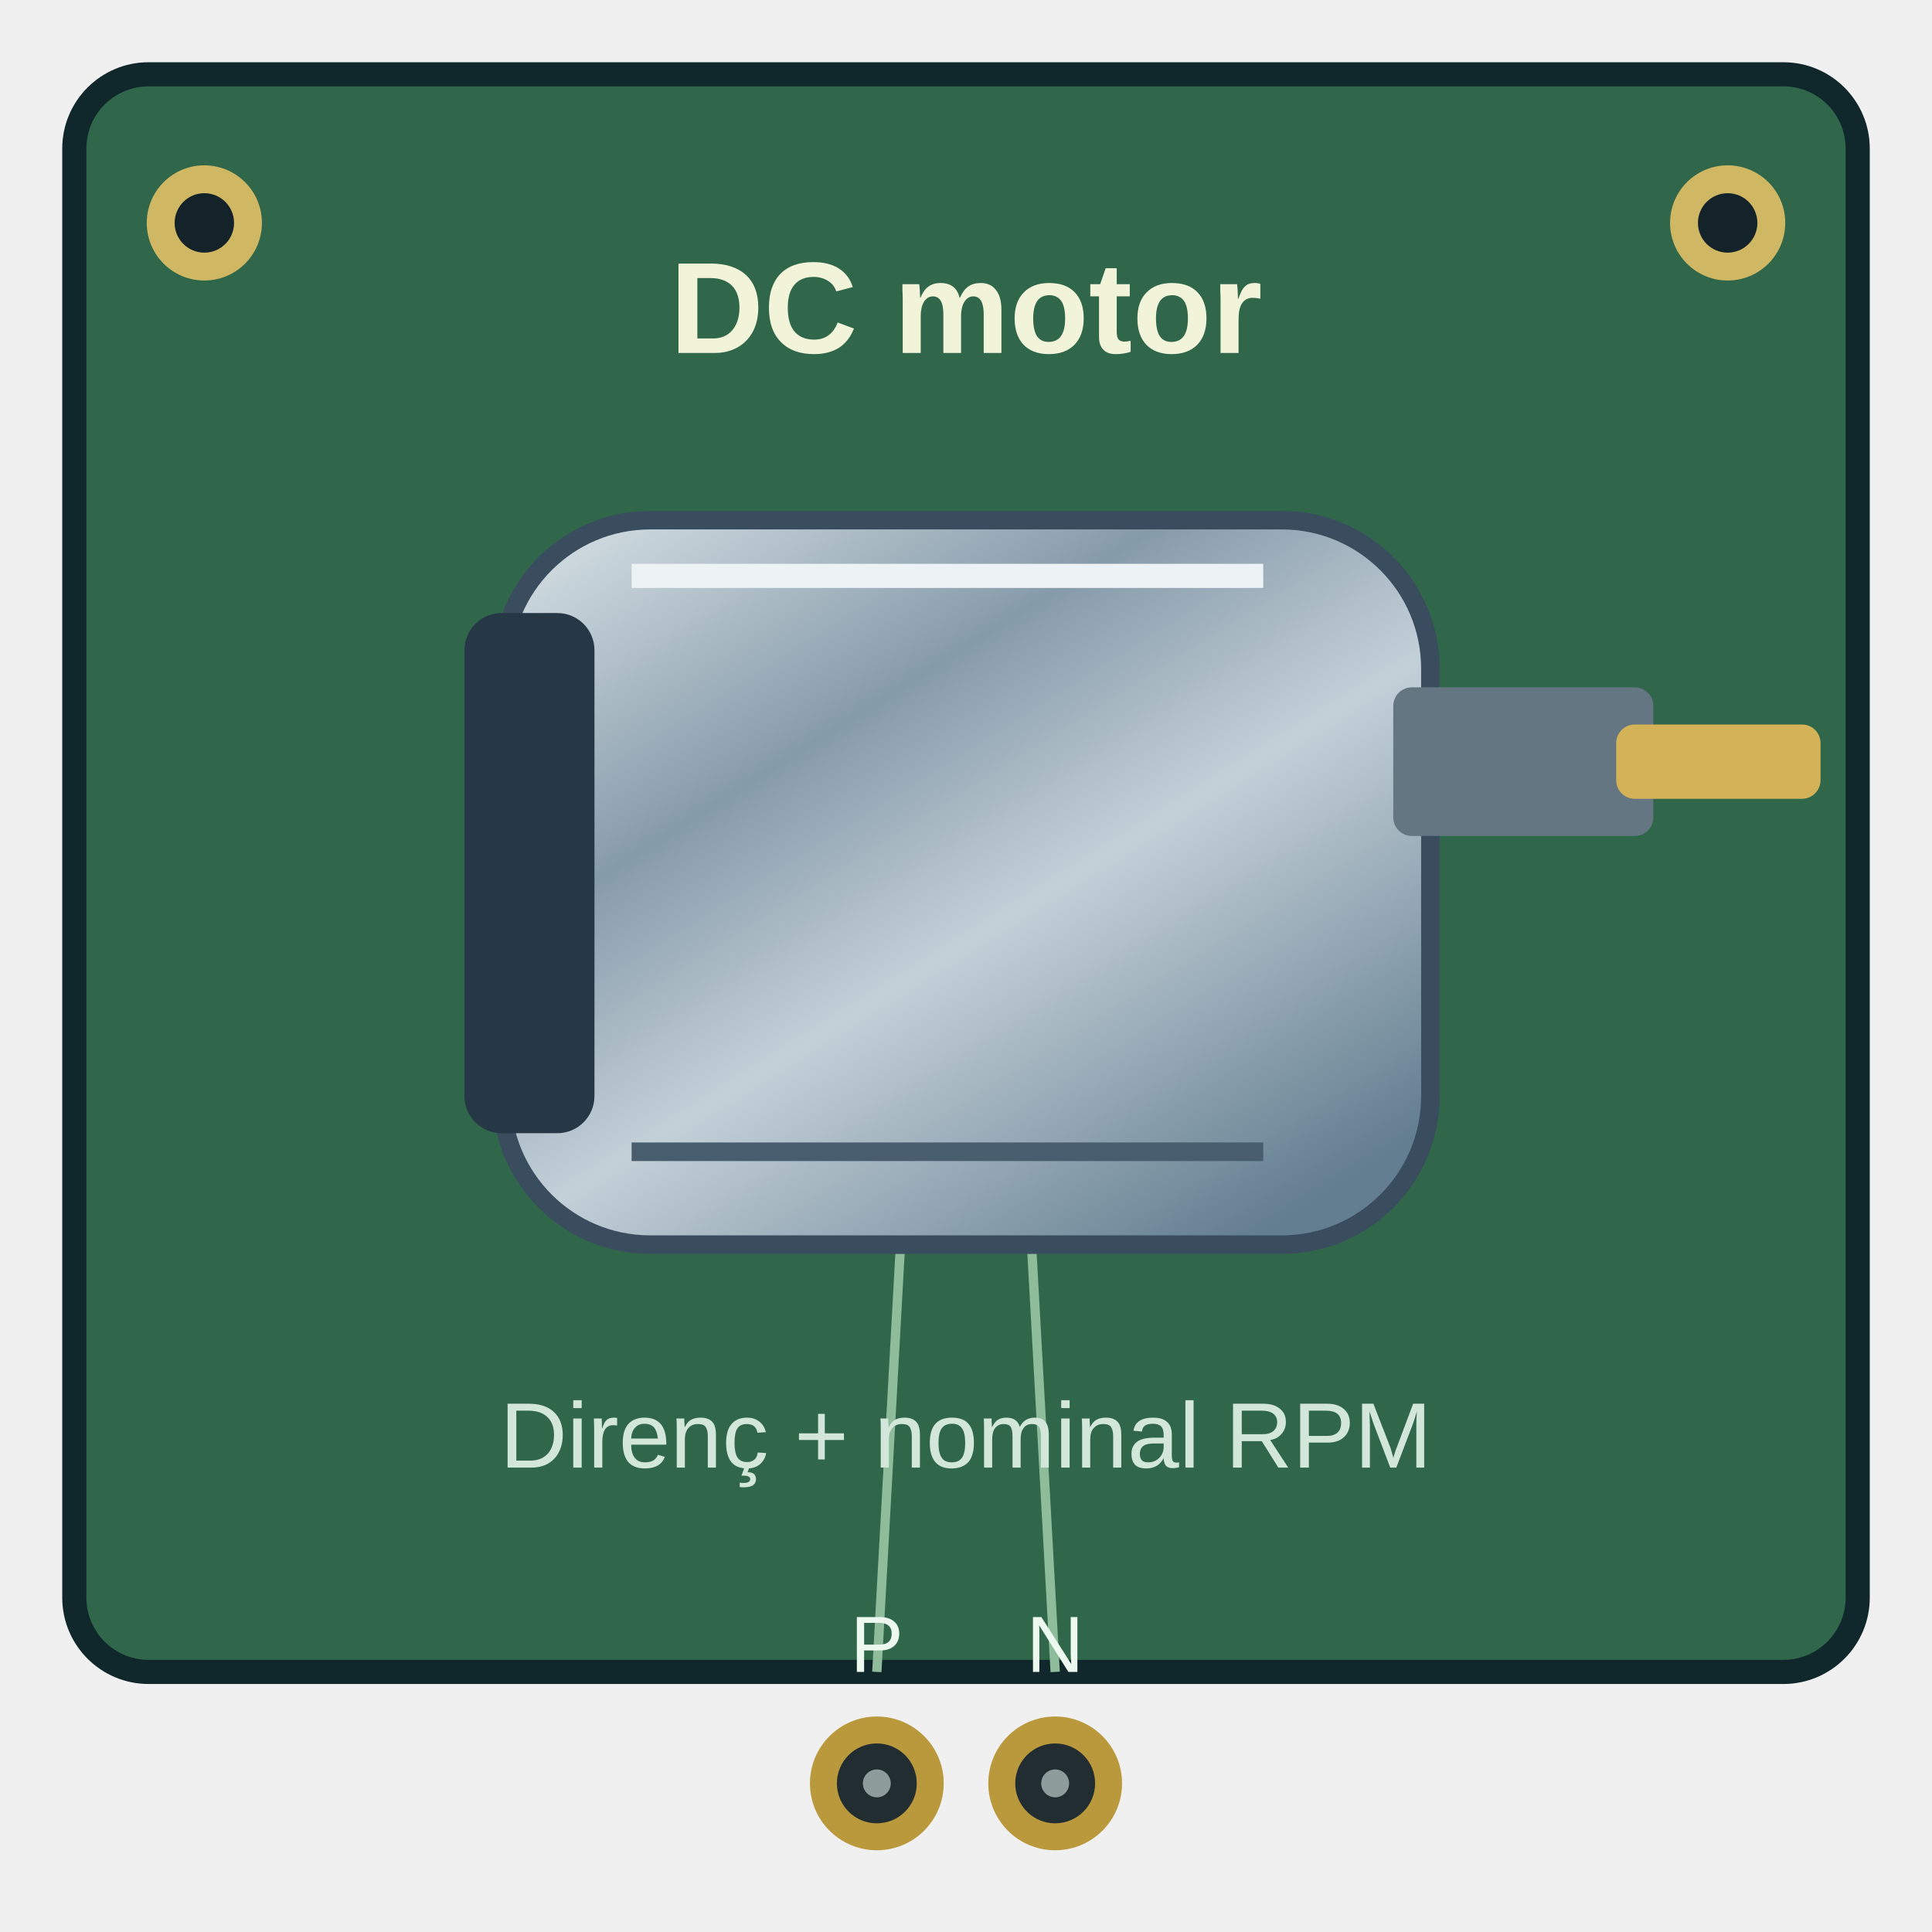
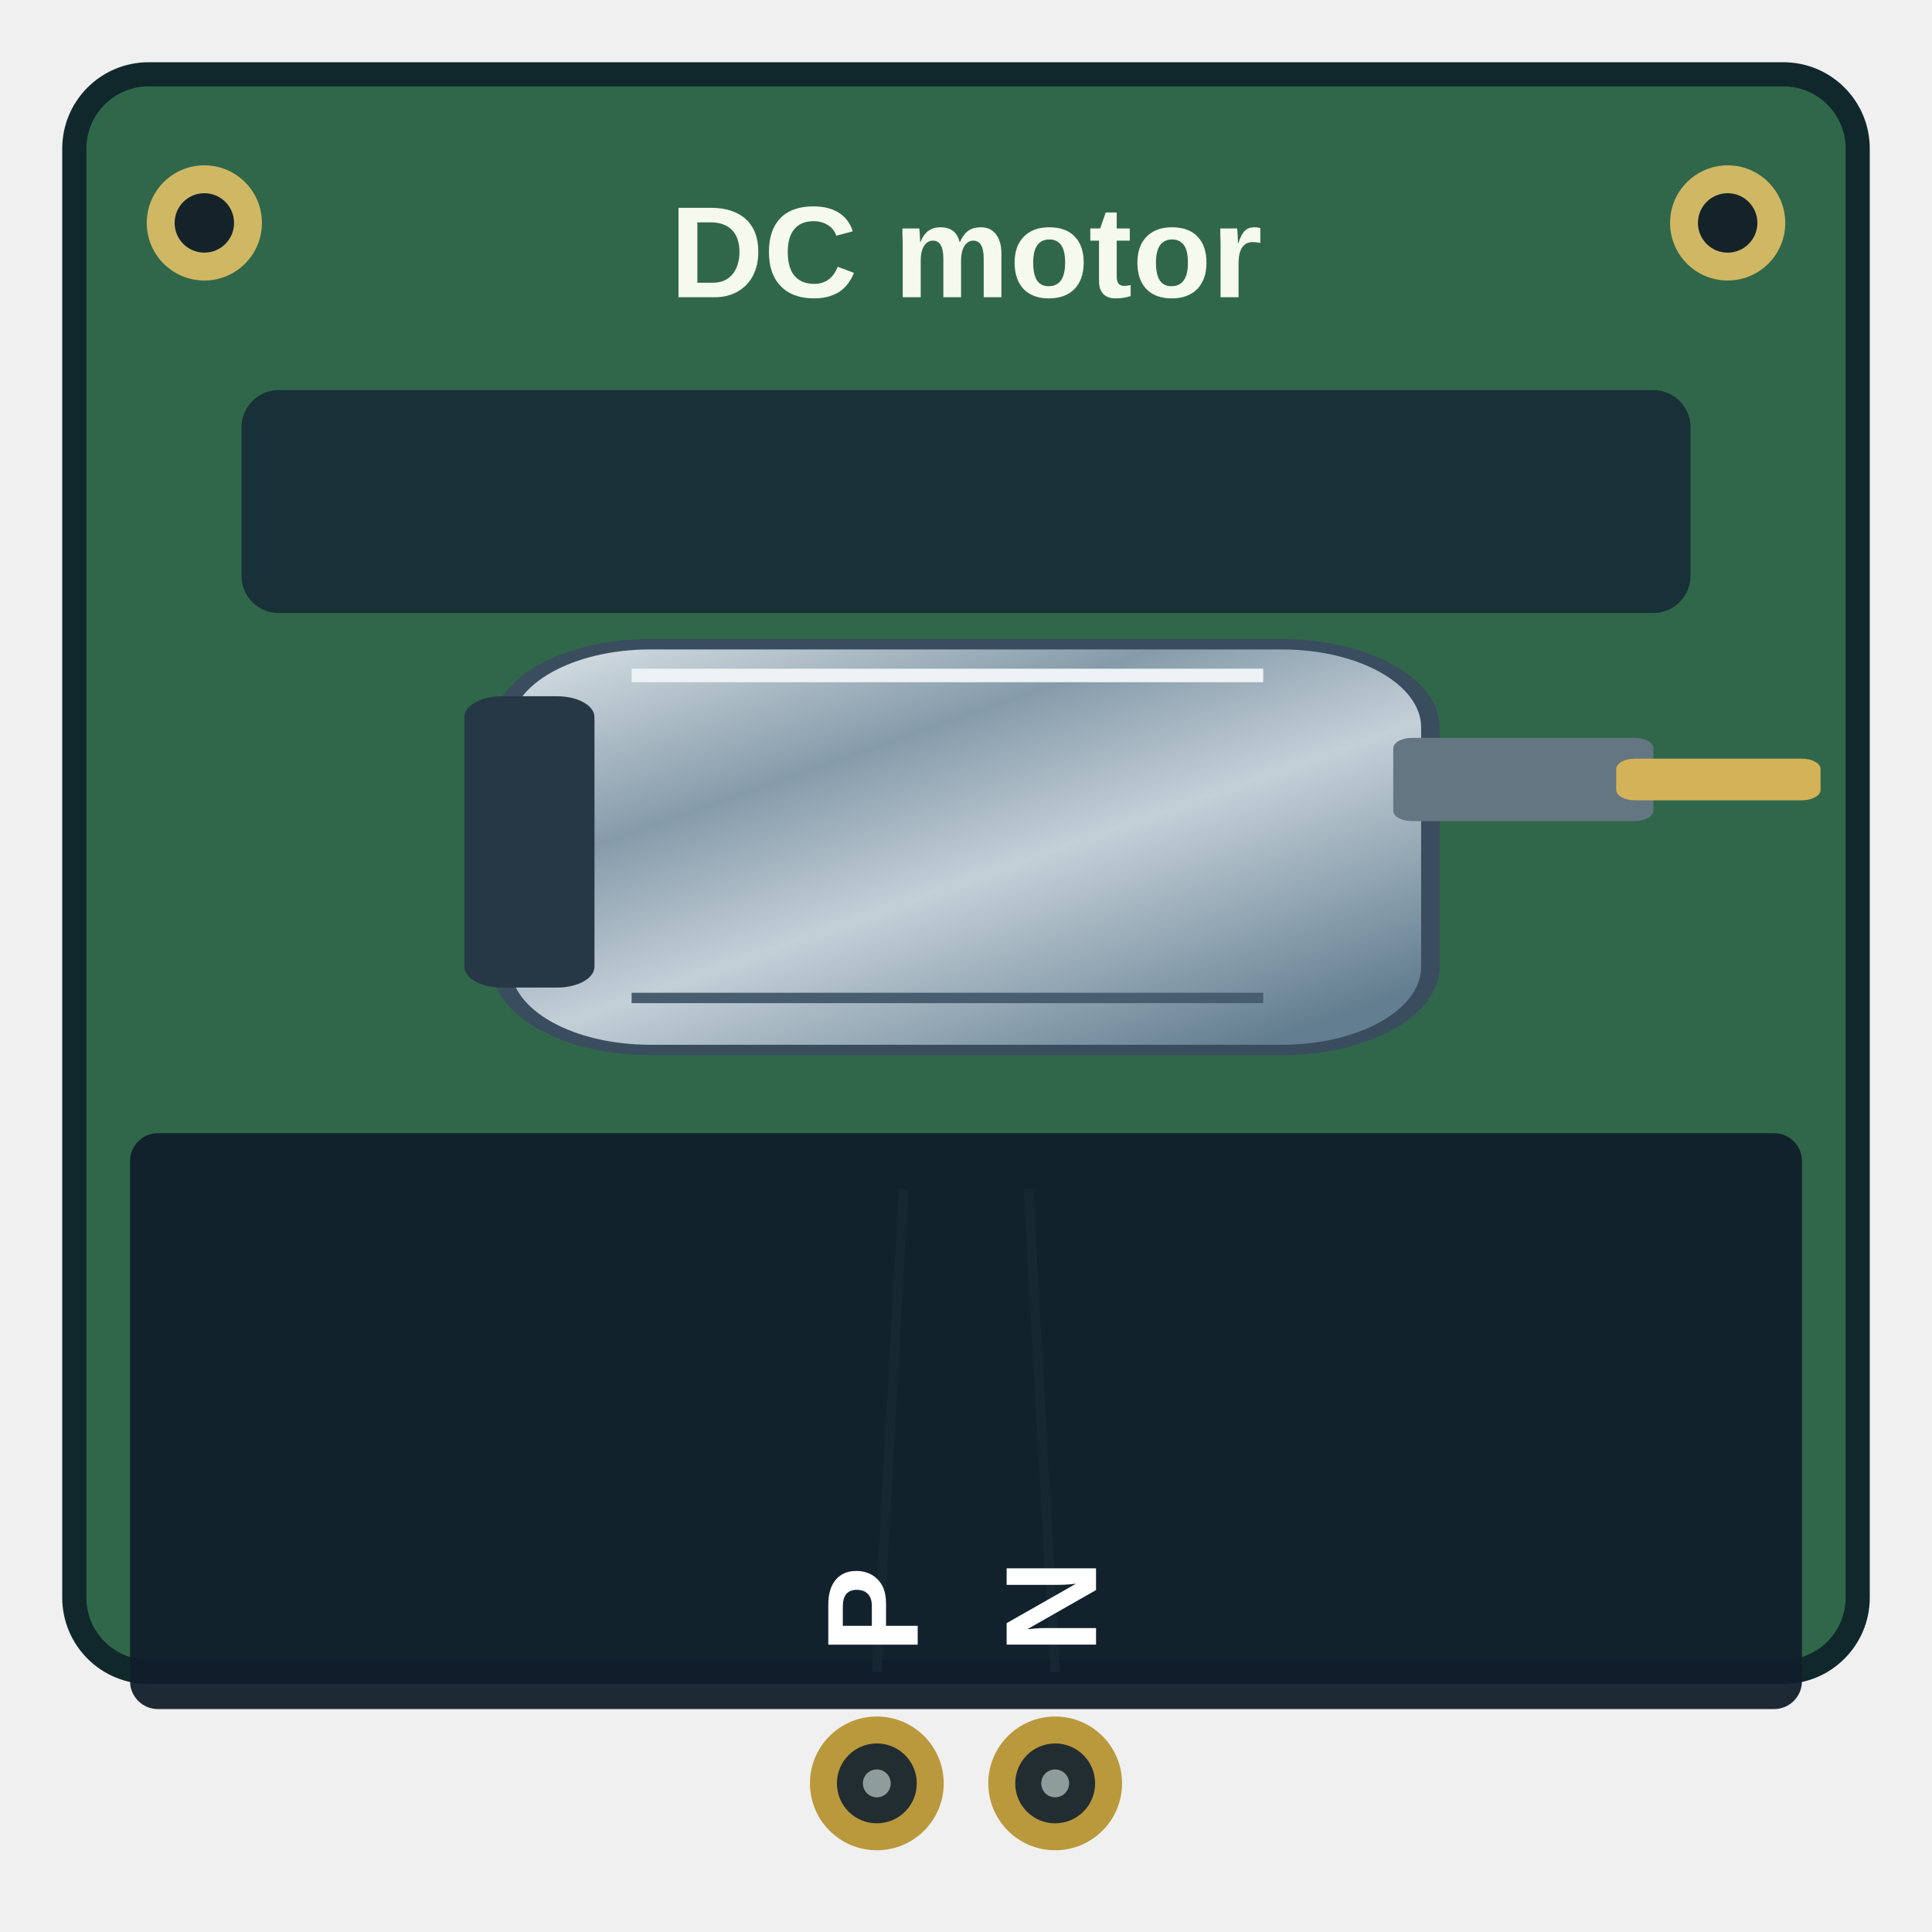
<svg xmlns="http://www.w3.org/2000/svg" width="104" height="104" viewBox="0 0 104 104">
  <defs>
    <linearGradient id="metal" x2=".8" y2="1">
      <stop stop-color="#dce5e9" />
      <stop offset=".35" stop-color="#869baa" />
      <stop offset=".6" stop-color="#c4d0d8" />
      <stop offset="1" stop-color="#637e90" />
    </linearGradient>
    <linearGradient id="cap" x2=".3" y2="1">
      <stop stop-color="#748a99" />
      <stop offset="1" stop-color="#17232e" />
    </linearGradient>
    <linearGradient id="green" x2="0" y2="1">
      <stop stop-color="#28765c" />
      <stop offset="1" stop-color="#164c3b" />
    </linearGradient>
    <radialGradient id="lens" cx=".3" cy=".25">
      <stop stop-color="#f1fcff" />
      <stop offset=".35" stop-color="#b9dfed" stop-opacity=".9" />
      <stop offset="1" stop-color="#688f9d" stop-opacity=".8" />
    </radialGradient>
  </defs>
  <rect x="4" y="4" width="96" height="86" rx="4" fill="#30674a" stroke="#10282b" stroke-width="1.3" />
  <circle cx="11" cy="12" r="3.1" fill="#d0b763" />
  <circle cx="11" cy="12" r="1.6" fill="#14232a" />
  <circle cx="93" cy="12" r="3.1" fill="#d0b763" />
  <circle cx="93" cy="12" r="1.6" fill="#14232a" />
  <path d="M47.2 90L48.64 64" fill="none" stroke="#8fbd9c" stroke-width="0.5" />
  <path d="M56.8 90L55.36 64" fill="none" stroke="#8fbd9c" stroke-width="0.5" />
-   <rect x="27" y="28" width="50" height="39" rx="8" fill="url(#metal)" stroke="#3a4d5e" />
-   <rect x="75" y="37" width="14" height="8" rx="1" fill="#647681" />
-   <rect x="87" y="39" width="11" height="4" rx="1" fill="#d4b358" />
-   <rect x="25" y="33" width="7" height="28" rx="2" fill="#263745" />
-   <path d="M34 31L68 31" fill="none" stroke="#edf2f4" stroke-width="1.3" />
-   <path d="M34 62L68 62" fill="none" stroke="#485d6e" stroke-width="1" />
-   <text x="52" y="19" fill="#f1f4d8" font-family="Arial, sans-serif" font-size="7" text-anchor="middle" font-weight="600">DC motor</text>
-   <text x="52" y="79" fill="#d3e6da" font-family="Arial, sans-serif" font-size="5" text-anchor="middle">Direnç + nominal RPM</text>
+   <g transform="translate(0 19) scale(1 .56)">
+     <rect x="27" y="28" width="50" height="39" rx="8" fill="url(#metal)" stroke="#3a4d5e" />
+     <rect x="75" y="37" width="14" height="8" rx="1" fill="#647681" />
+     <rect x="87" y="39" width="11" height="4" rx="1" fill="#d4b358" />
+     <rect x="25" y="33" width="7" height="28" rx="2" fill="#263745" />
+     <path d="M34 31L68 31" fill="none" stroke="#edf2f4" stroke-width="1.3" />
+     <path d="M34 62L68 62" fill="none" stroke="#485d6e" stroke-width="1" />
+   </g>
+   <rect x="13" y="21" width="78" height="12" rx="2" fill="#142935" opacity=".88" data-live-value-space="true" />
+   <rect x="7" y="61" width="90" height="31" rx="1.5" fill="#101e2a" opacity=".94" />
+   <text x="52" y="16" fill="#f5f9ee" font-family="Arial, sans-serif" font-size="7" text-anchor="middle" font-weight="600">DC motor</text>
  <g data-pin="P" data-x="47.2" data-y="96">
    <circle cx="47.2" cy="96" r="3.6" fill="#ba983c" />
    <circle cx="47.2" cy="96" r="2.15" fill="#222d32" />
    <circle cx="47.2" cy="96" r="0.75" fill="#8e9d9c" />
-     <text x="47.2" y="90" fill="#edf8ef" font-family="Arial, sans-serif" font-size="4.3" text-anchor="middle">P</text>
+     <text x="49.4" y="89" fill="#ffffff" font-family="Arial, sans-serif" font-size="7" font-weight="600" transform="rotate(-90 49.4 89)">P</text>
  </g>
  <g data-pin="N" data-x="56.8" data-y="96">
    <circle cx="56.8" cy="96" r="3.6" fill="#ba983c" />
    <circle cx="56.8" cy="96" r="2.15" fill="#222d32" />
    <circle cx="56.8" cy="96" r="0.75" fill="#8e9d9c" />
-     <text x="56.8" y="90" fill="#edf8ef" font-family="Arial, sans-serif" font-size="4.3" text-anchor="middle">N</text>
+     <text x="59" y="89" fill="#ffffff" font-family="Arial, sans-serif" font-size="7" font-weight="600" transform="rotate(-90 59 89)">N</text>
  </g>
</svg>
